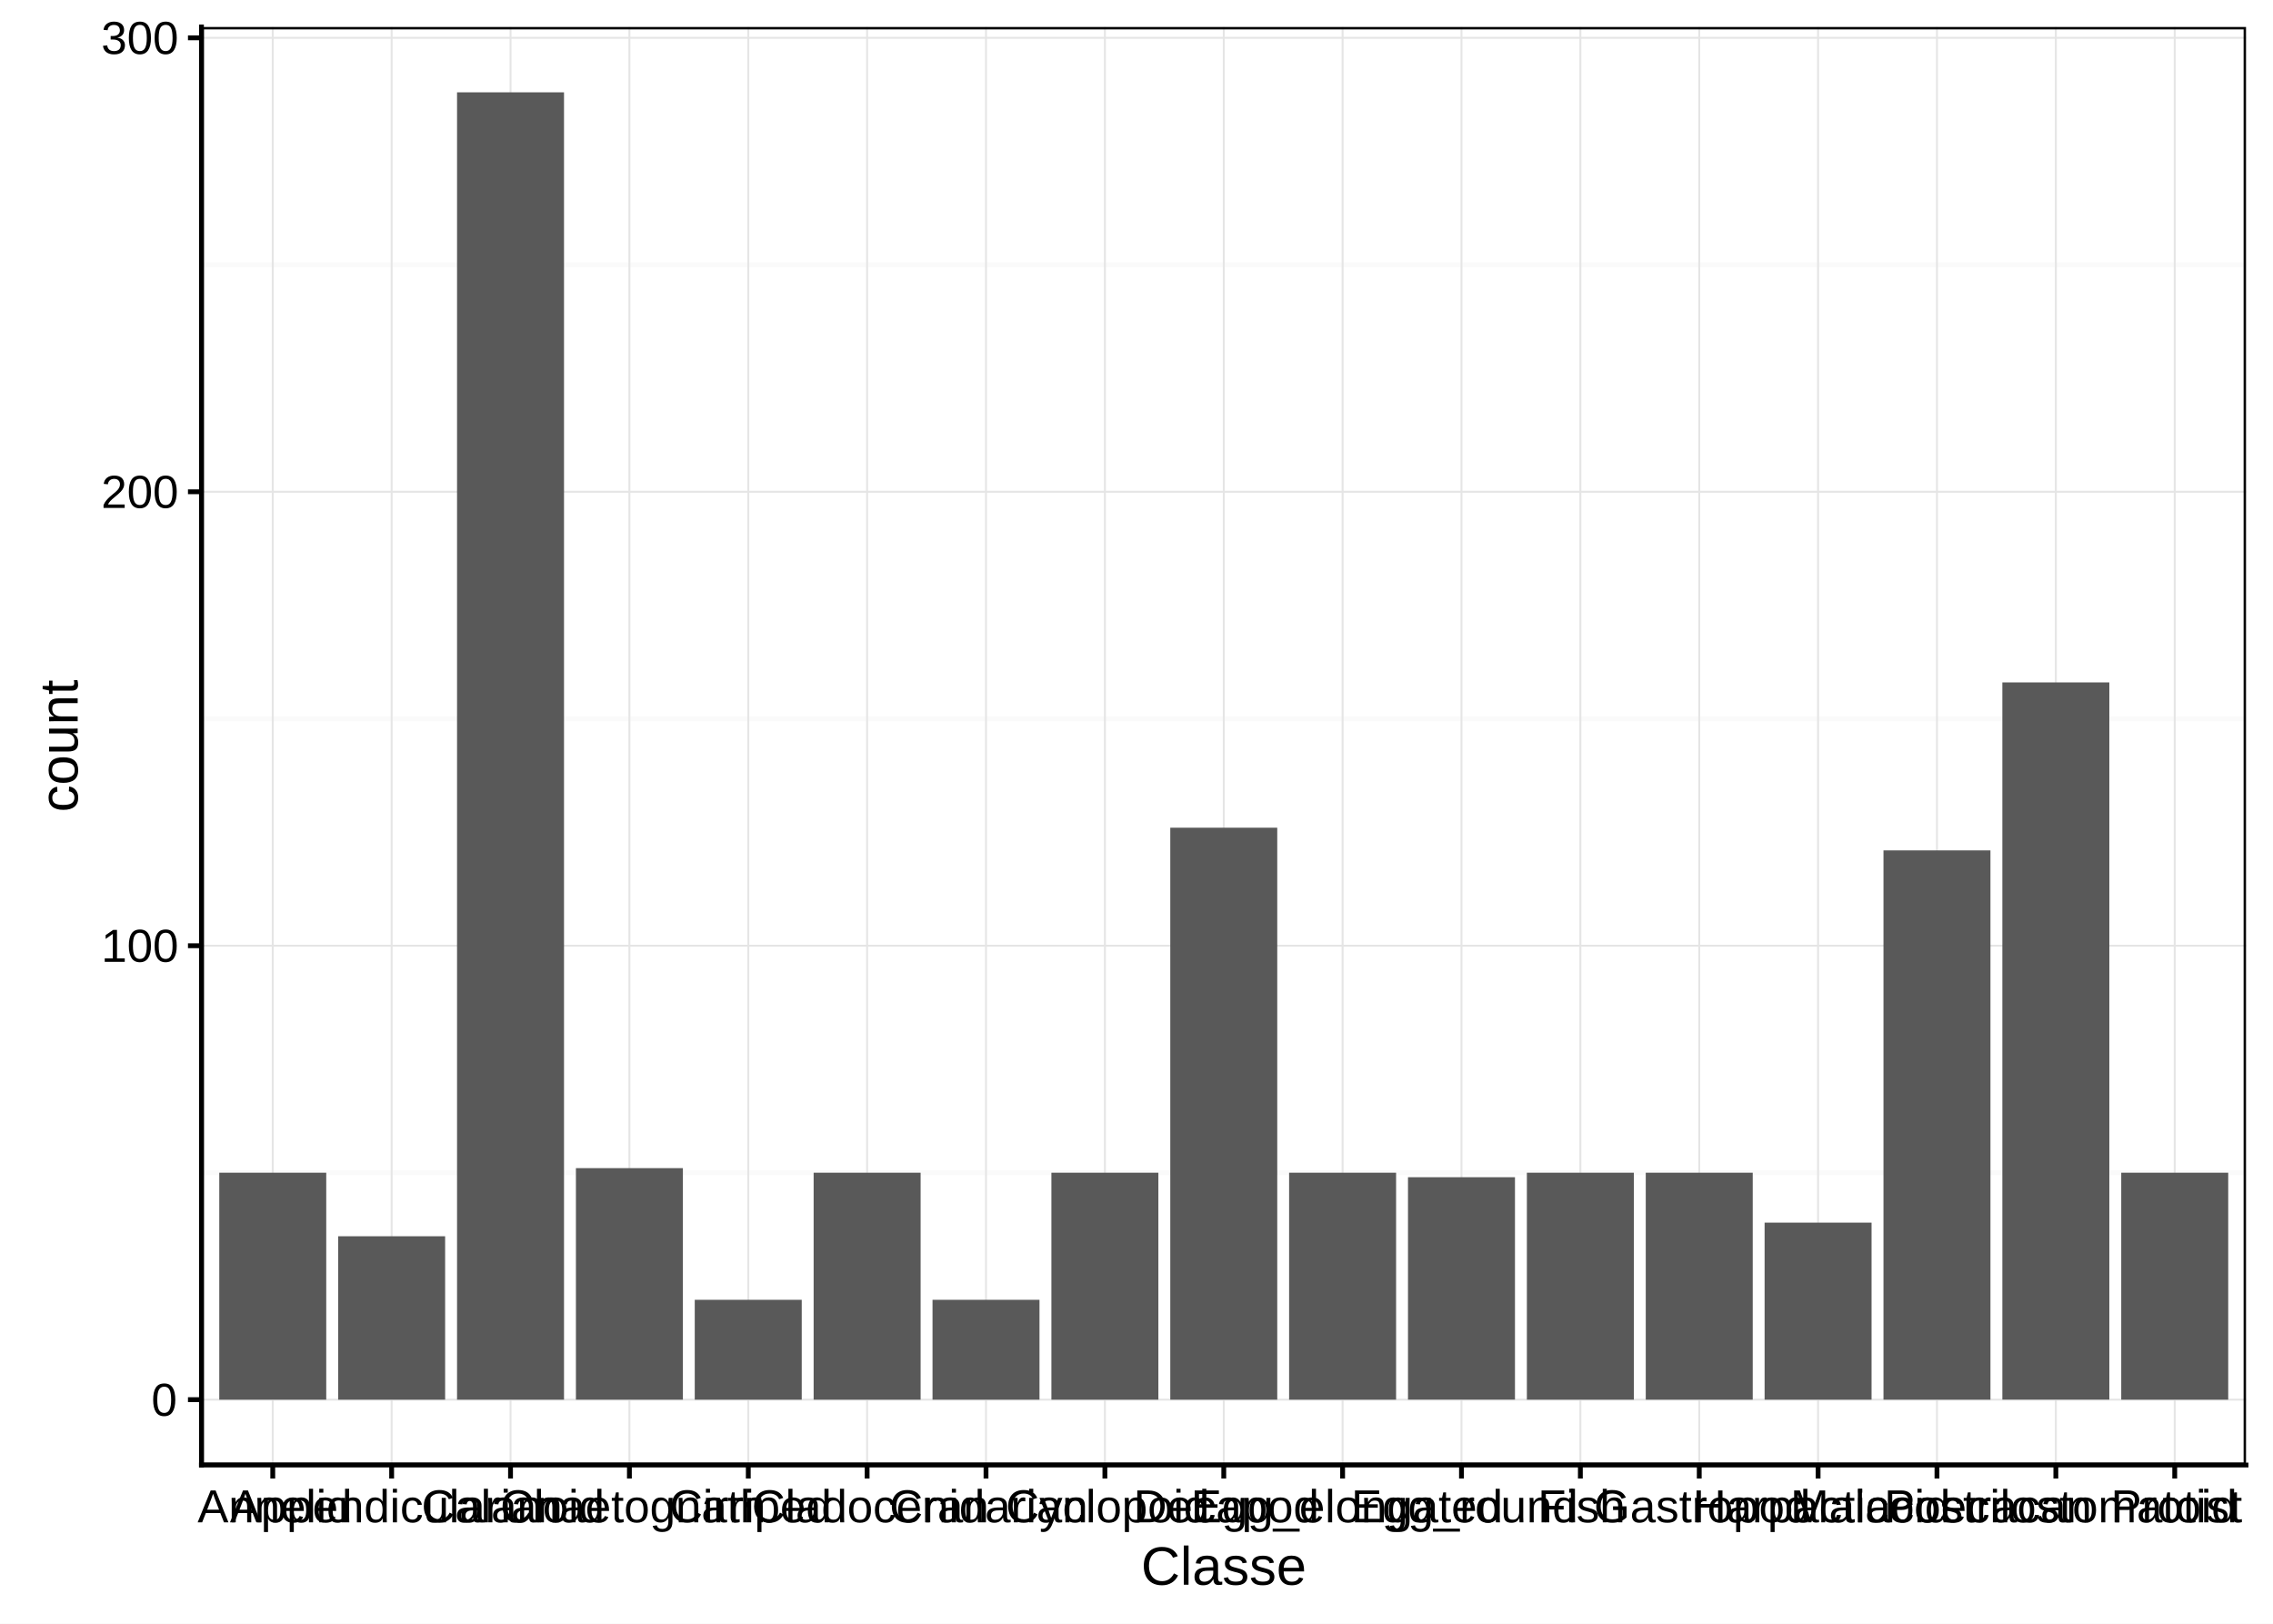
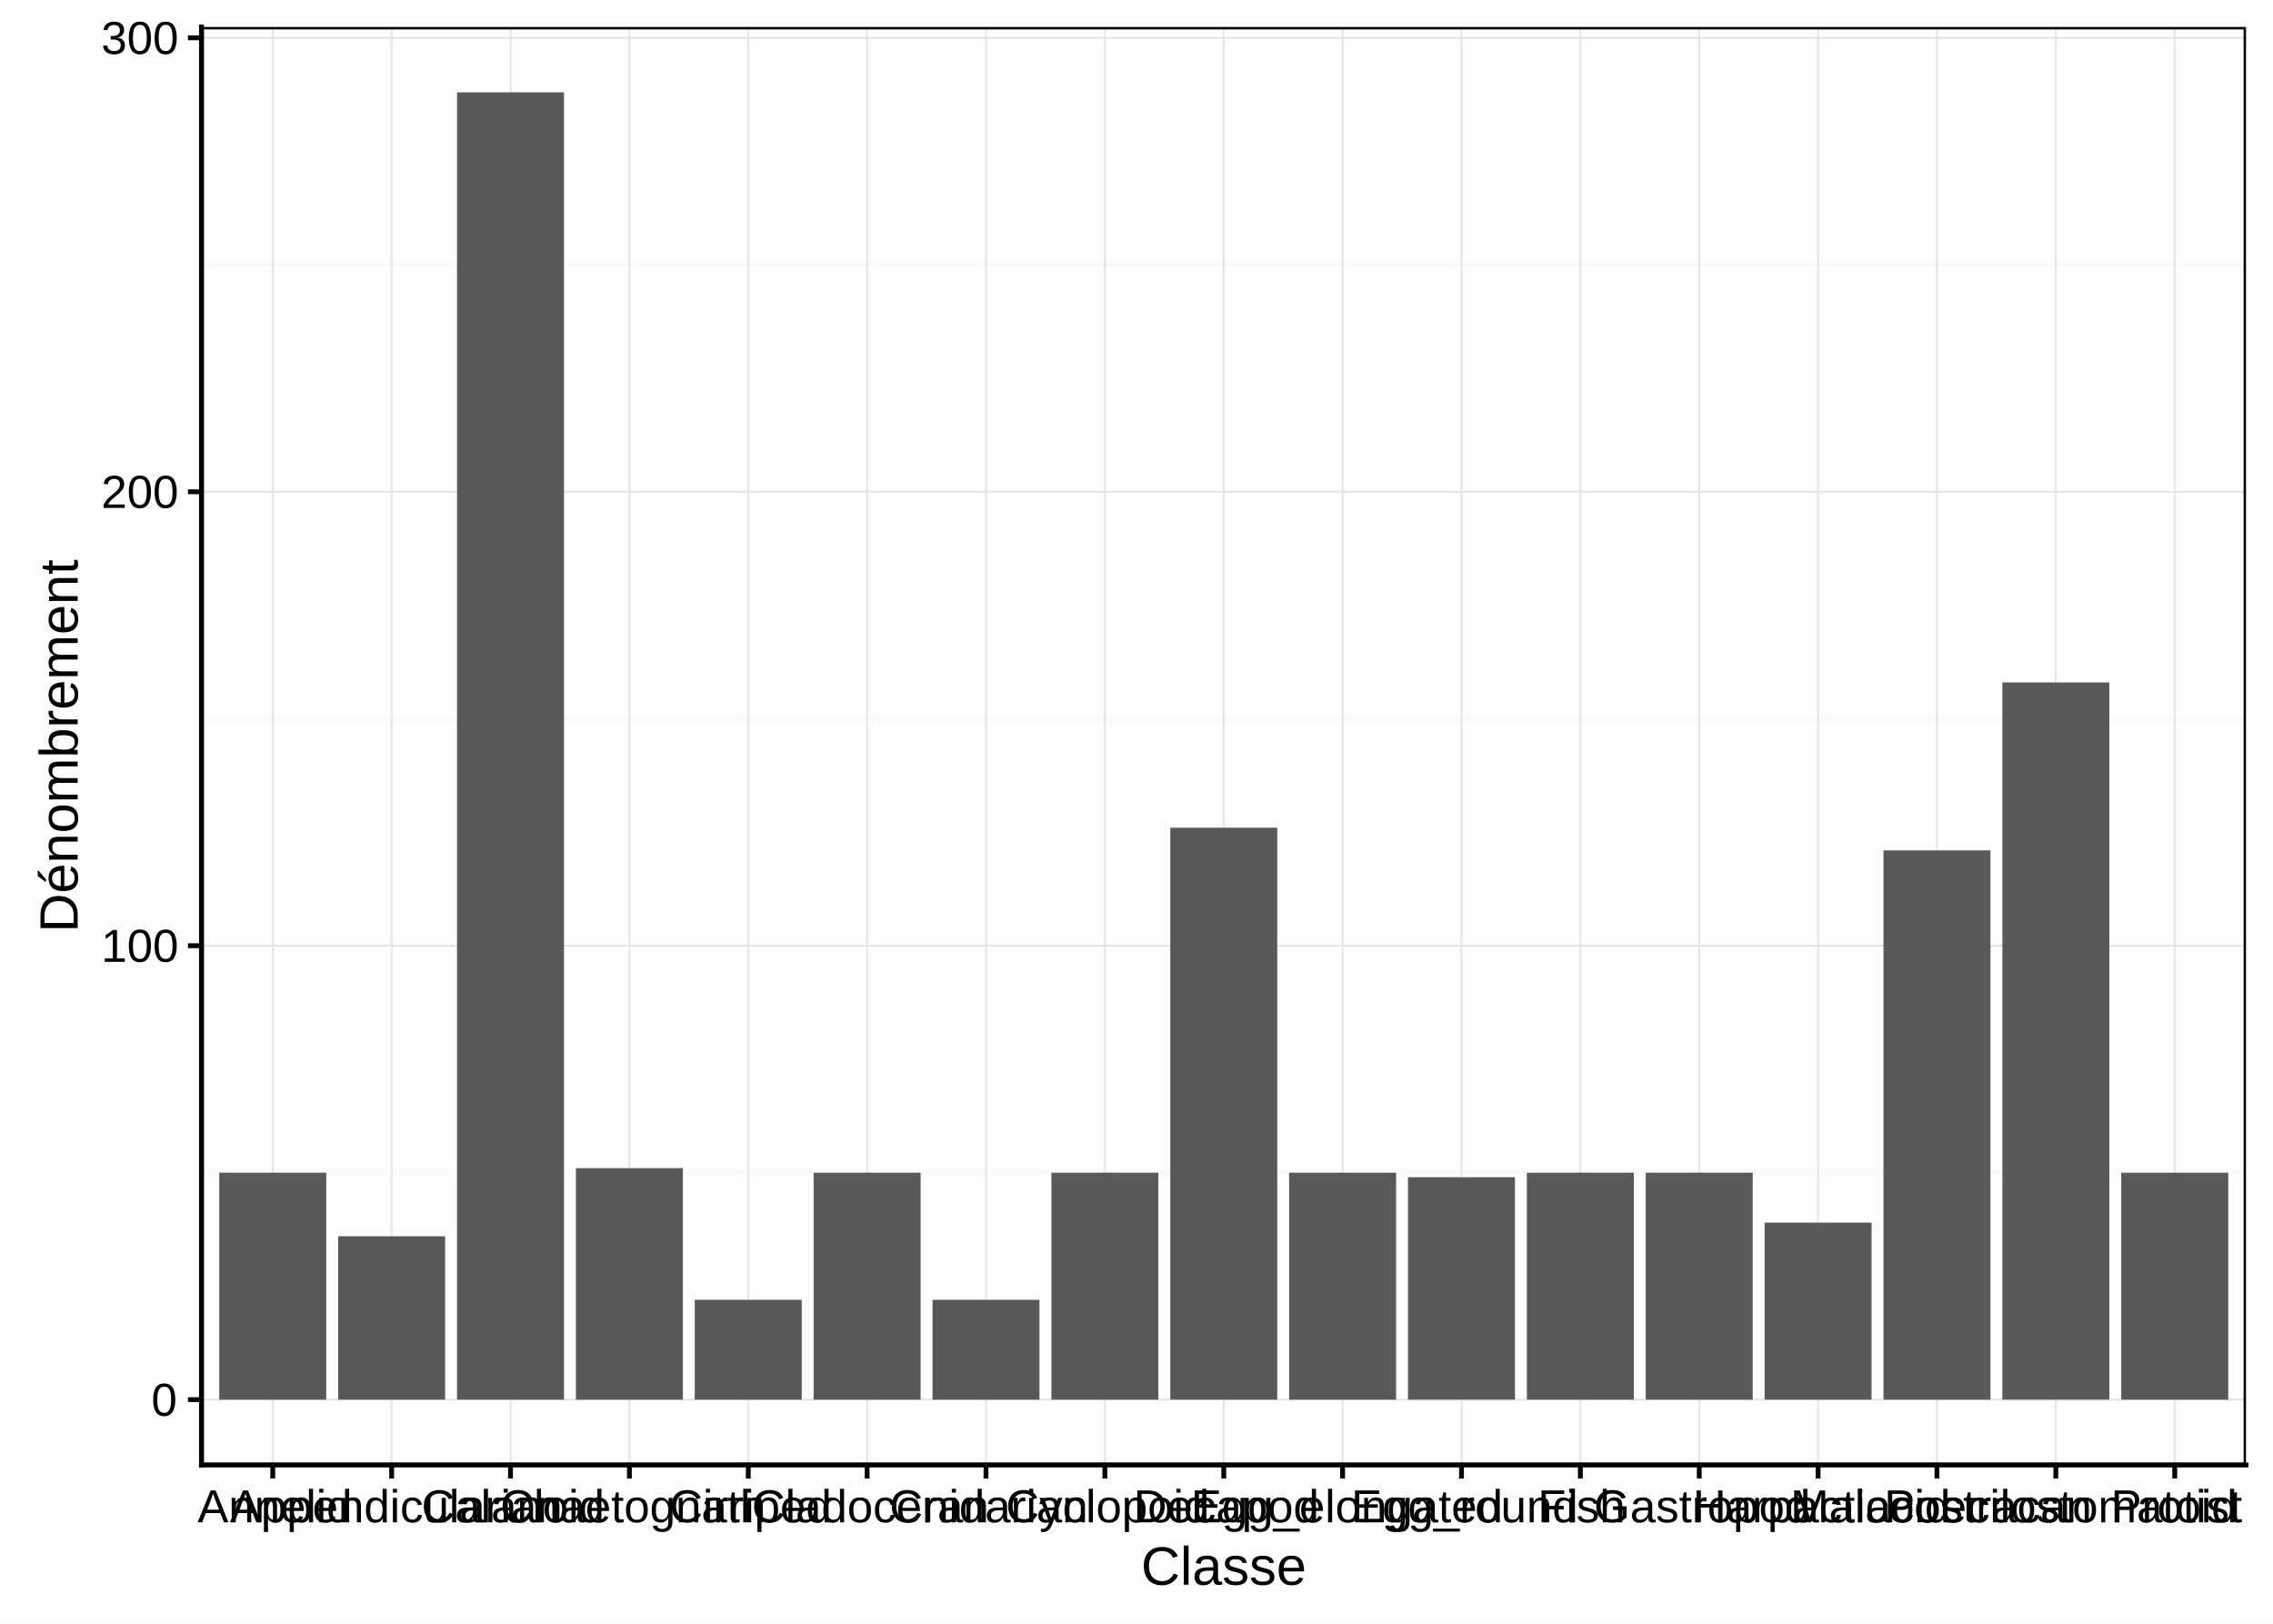
<svg xmlns="http://www.w3.org/2000/svg" viewBox="0 0 504.00 360.00">
  <defs>
    <style type="text/css">
    line, polyline, path, rect, circle {
      fill: none;
      stroke: #000000;
      stroke-linecap: round;
      stroke-linejoin: round;
      stroke-miterlimit: 10.00;
    }
  </style>
  </defs>
  <rect width="100%" height="100%" style="stroke: none; fill: #FFFFFF;" />
  <rect x="0.00" y="0.00" width="504.00" height="360.00" style="stroke-width: 0.00; stroke: none;" />
  <defs>
    <clipPath id="cpNDQuNjcwM3w0OTguMDIyfDMyNC44MXw1Ljk3NzU4">
      <rect x="44.67" y="5.98" width="453.35" height="318.83" />
    </clipPath>
  </defs>
  <rect x="44.67" y="5.98" width="453.35" height="318.83" style="stroke-width: 0.00; stroke: none; fill: #FFFFFF;" clip-path="url(#cpNDQuNjcwM3w0OTguMDIyfDMyNC44MXw1Ljk3NzU4)" />
  <polyline points="44.67,260.00 498.02,260.00 " style="stroke-width: 1.07; stroke: #FAFAFA; stroke-linecap: butt;" clip-path="url(#cpNDQuNjcwM3w0OTguMDIyfDMyNC44MXw1Ljk3NzU4)" />
  <polyline points="44.67,159.36 498.02,159.36 " style="stroke-width: 1.07; stroke: #FAFAFA; stroke-linecap: butt;" clip-path="url(#cpNDQuNjcwM3w0OTguMDIyfDMyNC44MXw1Ljk3NzU4)" />
  <polyline points="44.67,58.71 498.02,58.71 " style="stroke-width: 1.07; stroke: #FAFAFA; stroke-linecap: butt;" clip-path="url(#cpNDQuNjcwM3w0OTguMDIyfDMyNC44MXw1Ljk3NzU4)" />
  <polyline points="44.67,310.32 498.02,310.32 " style="stroke-width: 0.43; stroke: #E5E5E5; stroke-linecap: butt;" clip-path="url(#cpNDQuNjcwM3w0OTguMDIyfDMyNC44MXw1Ljk3NzU4)" />
  <polyline points="44.67,209.68 498.02,209.68 " style="stroke-width: 0.43; stroke: #E5E5E5; stroke-linecap: butt;" clip-path="url(#cpNDQuNjcwM3w0OTguMDIyfDMyNC44MXw1Ljk3NzU4)" />
  <polyline points="44.67,109.03 498.02,109.03 " style="stroke-width: 0.43; stroke: #E5E5E5; stroke-linecap: butt;" clip-path="url(#cpNDQuNjcwM3w0OTguMDIyfDMyNC44MXw1Ljk3NzU4)" />
  <polyline points="44.67,8.39 498.02,8.39 " style="stroke-width: 0.43; stroke: #E5E5E5; stroke-linecap: butt;" clip-path="url(#cpNDQuNjcwM3w0OTguMDIyfDMyNC44MXw1Ljk3NzU4)" />
  <polyline points="60.48,324.81 60.48,5.98 " style="stroke-width: 0.43; stroke: #E5E5E5; stroke-linecap: butt;" clip-path="url(#cpNDQuNjcwM3w0OTguMDIyfDMyNC44MXw1Ljk3NzU4)" />
  <polyline points="86.84,324.81 86.84,5.98 " style="stroke-width: 0.43; stroke: #E5E5E5; stroke-linecap: butt;" clip-path="url(#cpNDQuNjcwM3w0OTguMDIyfDMyNC44MXw1Ljk3NzU4)" />
  <polyline points="113.20,324.81 113.20,5.98 " style="stroke-width: 0.43; stroke: #E5E5E5; stroke-linecap: butt;" clip-path="url(#cpNDQuNjcwM3w0OTguMDIyfDMyNC44MXw1Ljk3NzU4)" />
  <polyline points="139.56,324.81 139.56,5.98 " style="stroke-width: 0.43; stroke: #E5E5E5; stroke-linecap: butt;" clip-path="url(#cpNDQuNjcwM3w0OTguMDIyfDMyNC44MXw1Ljk3NzU4)" />
  <polyline points="165.92,324.81 165.92,5.98 " style="stroke-width: 0.43; stroke: #E5E5E5; stroke-linecap: butt;" clip-path="url(#cpNDQuNjcwM3w0OTguMDIyfDMyNC44MXw1Ljk3NzU4)" />
  <polyline points="192.27,324.81 192.27,5.98 " style="stroke-width: 0.43; stroke: #E5E5E5; stroke-linecap: butt;" clip-path="url(#cpNDQuNjcwM3w0OTguMDIyfDMyNC44MXw1Ljk3NzU4)" />
  <polyline points="218.63,324.81 218.63,5.98 " style="stroke-width: 0.43; stroke: #E5E5E5; stroke-linecap: butt;" clip-path="url(#cpNDQuNjcwM3w0OTguMDIyfDMyNC44MXw1Ljk3NzU4)" />
  <polyline points="244.99,324.81 244.99,5.98 " style="stroke-width: 0.43; stroke: #E5E5E5; stroke-linecap: butt;" clip-path="url(#cpNDQuNjcwM3w0OTguMDIyfDMyNC44MXw1Ljk3NzU4)" />
  <polyline points="271.35,324.81 271.35,5.98 " style="stroke-width: 0.43; stroke: #E5E5E5; stroke-linecap: butt;" clip-path="url(#cpNDQuNjcwM3w0OTguMDIyfDMyNC44MXw1Ljk3NzU4)" />
  <polyline points="297.70,324.81 297.70,5.98 " style="stroke-width: 0.43; stroke: #E5E5E5; stroke-linecap: butt;" clip-path="url(#cpNDQuNjcwM3w0OTguMDIyfDMyNC44MXw1Ljk3NzU4)" />
  <polyline points="324.06,324.81 324.06,5.98 " style="stroke-width: 0.43; stroke: #E5E5E5; stroke-linecap: butt;" clip-path="url(#cpNDQuNjcwM3w0OTguMDIyfDMyNC44MXw1Ljk3NzU4)" />
  <polyline points="350.42,324.81 350.42,5.98 " style="stroke-width: 0.43; stroke: #E5E5E5; stroke-linecap: butt;" clip-path="url(#cpNDQuNjcwM3w0OTguMDIyfDMyNC44MXw1Ljk3NzU4)" />
  <polyline points="376.78,324.81 376.78,5.98 " style="stroke-width: 0.43; stroke: #E5E5E5; stroke-linecap: butt;" clip-path="url(#cpNDQuNjcwM3w0OTguMDIyfDMyNC44MXw1Ljk3NzU4)" />
  <polyline points="403.13,324.81 403.13,5.98 " style="stroke-width: 0.43; stroke: #E5E5E5; stroke-linecap: butt;" clip-path="url(#cpNDQuNjcwM3w0OTguMDIyfDMyNC44MXw1Ljk3NzU4)" />
  <polyline points="429.49,324.81 429.49,5.98 " style="stroke-width: 0.43; stroke: #E5E5E5; stroke-linecap: butt;" clip-path="url(#cpNDQuNjcwM3w0OTguMDIyfDMyNC44MXw1Ljk3NzU4)" />
  <polyline points="455.85,324.81 455.85,5.98 " style="stroke-width: 0.43; stroke: #E5E5E5; stroke-linecap: butt;" clip-path="url(#cpNDQuNjcwM3w0OTguMDIyfDMyNC44MXw1Ljk3NzU4)" />
  <polyline points="482.21,324.81 482.21,5.98 " style="stroke-width: 0.43; stroke: #E5E5E5; stroke-linecap: butt;" clip-path="url(#cpNDQuNjcwM3w0OTguMDIyfDMyNC44MXw1Ljk3NzU4)" />
  <rect x="48.62" y="260.00" width="23.72" height="50.32" style="stroke-width: 1.07; stroke: none; stroke-linecap: butt; fill: #595959;" clip-path="url(#cpNDQuNjcwM3w0OTguMDIyfDMyNC44MXw1Ljk3NzU4)" />
  <rect x="74.98" y="274.09" width="23.72" height="36.23" style="stroke-width: 1.07; stroke: none; stroke-linecap: butt; fill: #595959;" clip-path="url(#cpNDQuNjcwM3w0OTguMDIyfDMyNC44MXw1Ljk3NzU4)" />
  <rect x="101.34" y="20.47" width="23.72" height="289.85" style="stroke-width: 1.07; stroke: none; stroke-linecap: butt; fill: #595959;" clip-path="url(#cpNDQuNjcwM3w0OTguMDIyfDMyNC44MXw1Ljk3NzU4)" />
  <rect x="127.70" y="258.99" width="23.72" height="51.33" style="stroke-width: 1.07; stroke: none; stroke-linecap: butt; fill: #595959;" clip-path="url(#cpNDQuNjcwM3w0OTguMDIyfDMyNC44MXw1Ljk3NzU4)" />
  <rect x="154.05" y="288.18" width="23.72" height="22.14" style="stroke-width: 1.07; stroke: none; stroke-linecap: butt; fill: #595959;" clip-path="url(#cpNDQuNjcwM3w0OTguMDIyfDMyNC44MXw1Ljk3NzU4)" />
  <rect x="180.41" y="260.00" width="23.72" height="50.32" style="stroke-width: 1.07; stroke: none; stroke-linecap: butt; fill: #595959;" clip-path="url(#cpNDQuNjcwM3w0OTguMDIyfDMyNC44MXw1Ljk3NzU4)" />
  <rect x="206.77" y="288.18" width="23.72" height="22.14" style="stroke-width: 1.07; stroke: none; stroke-linecap: butt; fill: #595959;" clip-path="url(#cpNDQuNjcwM3w0OTguMDIyfDMyNC44MXw1Ljk3NzU4)" />
  <rect x="233.13" y="260.00" width="23.72" height="50.32" style="stroke-width: 1.07; stroke: none; stroke-linecap: butt; fill: #595959;" clip-path="url(#cpNDQuNjcwM3w0OTguMDIyfDMyNC44MXw1Ljk3NzU4)" />
  <rect x="259.49" y="183.51" width="23.72" height="126.81" style="stroke-width: 1.07; stroke: none; stroke-linecap: butt; fill: #595959;" clip-path="url(#cpNDQuNjcwM3w0OTguMDIyfDMyNC44MXw1Ljk3NzU4)" />
  <rect x="285.84" y="260.00" width="23.72" height="50.32" style="stroke-width: 1.07; stroke: none; stroke-linecap: butt; fill: #595959;" clip-path="url(#cpNDQuNjcwM3w0OTguMDIyfDMyNC44MXw1Ljk3NzU4)" />
  <rect x="312.20" y="261.00" width="23.72" height="49.31" style="stroke-width: 1.07; stroke: none; stroke-linecap: butt; fill: #595959;" clip-path="url(#cpNDQuNjcwM3w0OTguMDIyfDMyNC44MXw1Ljk3NzU4)" />
  <rect x="338.56" y="260.00" width="23.72" height="50.32" style="stroke-width: 1.07; stroke: none; stroke-linecap: butt; fill: #595959;" clip-path="url(#cpNDQuNjcwM3w0OTguMDIyfDMyNC44MXw1Ljk3NzU4)" />
  <rect x="364.92" y="260.00" width="23.72" height="50.32" style="stroke-width: 1.07; stroke: none; stroke-linecap: butt; fill: #595959;" clip-path="url(#cpNDQuNjcwM3w0OTguMDIyfDMyNC44MXw1Ljk3NzU4)" />
  <rect x="391.27" y="271.07" width="23.72" height="39.25" style="stroke-width: 1.07; stroke: none; stroke-linecap: butt; fill: #595959;" clip-path="url(#cpNDQuNjcwM3w0OTguMDIyfDMyNC44MXw1Ljk3NzU4)" />
  <rect x="417.63" y="188.54" width="23.72" height="121.78" style="stroke-width: 1.07; stroke: none; stroke-linecap: butt; fill: #595959;" clip-path="url(#cpNDQuNjcwM3w0OTguMDIyfDMyNC44MXw1Ljk3NzU4)" />
  <rect x="443.99" y="151.30" width="23.72" height="159.01" style="stroke-width: 1.07; stroke: none; stroke-linecap: butt; fill: #595959;" clip-path="url(#cpNDQuNjcwM3w0OTguMDIyfDMyNC44MXw1Ljk3NzU4)" />
  <rect x="470.35" y="260.00" width="23.72" height="50.32" style="stroke-width: 1.07; stroke: none; stroke-linecap: butt; fill: #595959;" clip-path="url(#cpNDQuNjcwM3w0OTguMDIyfDMyNC44MXw1Ljk3NzU4)" />
  <rect x="44.67" y="5.98" width="453.35" height="318.83" style="stroke-width: 1.07;" clip-path="url(#cpNDQuNjcwM3w0OTguMDIyfDMyNC44MXw1Ljk3NzU4)" />
  <defs>
    <clipPath id="cpMHw1MDR8MzYwfDA=">
      <rect x="0.00" y="0.00" width="504.00" height="360.00" />
    </clipPath>
  </defs>
  <polyline points="44.67,324.81 44.67,5.98 " style="stroke-width: 1.07; stroke-linecap: square;" clip-path="url(#cpMHw1MDR8MzYwfDA=)" />
  <g clip-path="url(#cpMHw1MDR8MzYwfDA=)">
    <text x="33.56" y="313.90" style="font-size: 10.28px; font-family: Arial;" textLength="5.56px" lengthAdjust="spacingAndGlyphs">0</text>
  </g>
  <g clip-path="url(#cpMHw1MDR8MzYwfDA=)">
    <text x="22.44" y="213.25" style="font-size: 10.28px; font-family: Arial;" textLength="16.68px" lengthAdjust="spacingAndGlyphs">100</text>
  </g>
  <g clip-path="url(#cpMHw1MDR8MzYwfDA=)">
    <text x="22.44" y="112.61" style="font-size: 10.28px; font-family: Arial;" textLength="16.68px" lengthAdjust="spacingAndGlyphs">200</text>
  </g>
  <g clip-path="url(#cpMHw1MDR8MzYwfDA=)">
    <text x="22.44" y="11.97" style="font-size: 10.28px; font-family: Arial;" textLength="16.68px" lengthAdjust="spacingAndGlyphs">300</text>
  </g>
  <polyline points="41.68,310.32 44.67,310.32 " style="stroke-width: 1.07; stroke-linecap: butt;" clip-path="url(#cpMHw1MDR8MzYwfDA=)" />
  <polyline points="41.68,209.68 44.67,209.68 " style="stroke-width: 1.07; stroke-linecap: butt;" clip-path="url(#cpMHw1MDR8MzYwfDA=)" />
  <polyline points="41.68,109.03 44.67,109.03 " style="stroke-width: 1.07; stroke-linecap: butt;" clip-path="url(#cpMHw1MDR8MzYwfDA=)" />
  <polyline points="41.68,8.39 44.67,8.39 " style="stroke-width: 1.07; stroke-linecap: butt;" clip-path="url(#cpMHw1MDR8MzYwfDA=)" />
  <polyline points="44.67,324.81 498.02,324.81 " style="stroke-width: 1.07; stroke-linecap: square;" clip-path="url(#cpMHw1MDR8MzYwfDA=)" />
  <polyline points="60.48,327.80 60.48,324.81 " style="stroke-width: 1.07; stroke-linecap: butt;" clip-path="url(#cpMHw1MDR8MzYwfDA=)" />
  <polyline points="86.84,327.80 86.84,324.81 " style="stroke-width: 1.07; stroke-linecap: butt;" clip-path="url(#cpMHw1MDR8MzYwfDA=)" />
  <polyline points="113.20,327.80 113.20,324.81 " style="stroke-width: 1.07; stroke-linecap: butt;" clip-path="url(#cpMHw1MDR8MzYwfDA=)" />
  <polyline points="139.56,327.80 139.56,324.81 " style="stroke-width: 1.07; stroke-linecap: butt;" clip-path="url(#cpMHw1MDR8MzYwfDA=)" />
  <polyline points="165.92,327.80 165.92,324.81 " style="stroke-width: 1.07; stroke-linecap: butt;" clip-path="url(#cpMHw1MDR8MzYwfDA=)" />
  <polyline points="192.27,327.80 192.27,324.81 " style="stroke-width: 1.07; stroke-linecap: butt;" clip-path="url(#cpMHw1MDR8MzYwfDA=)" />
  <polyline points="218.63,327.80 218.63,324.81 " style="stroke-width: 1.07; stroke-linecap: butt;" clip-path="url(#cpMHw1MDR8MzYwfDA=)" />
  <polyline points="244.99,327.80 244.99,324.81 " style="stroke-width: 1.07; stroke-linecap: butt;" clip-path="url(#cpMHw1MDR8MzYwfDA=)" />
  <polyline points="271.35,327.80 271.35,324.81 " style="stroke-width: 1.07; stroke-linecap: butt;" clip-path="url(#cpMHw1MDR8MzYwfDA=)" />
  <polyline points="297.70,327.80 297.70,324.81 " style="stroke-width: 1.07; stroke-linecap: butt;" clip-path="url(#cpMHw1MDR8MzYwfDA=)" />
  <polyline points="324.06,327.80 324.06,324.81 " style="stroke-width: 1.07; stroke-linecap: butt;" clip-path="url(#cpMHw1MDR8MzYwfDA=)" />
  <polyline points="350.42,327.80 350.42,324.81 " style="stroke-width: 1.07; stroke-linecap: butt;" clip-path="url(#cpMHw1MDR8MzYwfDA=)" />
  <polyline points="376.78,327.80 376.78,324.81 " style="stroke-width: 1.07; stroke-linecap: butt;" clip-path="url(#cpMHw1MDR8MzYwfDA=)" />
  <polyline points="403.13,327.80 403.13,324.81 " style="stroke-width: 1.07; stroke-linecap: butt;" clip-path="url(#cpMHw1MDR8MzYwfDA=)" />
  <polyline points="429.49,327.80 429.49,324.81 " style="stroke-width: 1.07; stroke-linecap: butt;" clip-path="url(#cpMHw1MDR8MzYwfDA=)" />
  <polyline points="455.85,327.80 455.85,324.81 " style="stroke-width: 1.07; stroke-linecap: butt;" clip-path="url(#cpMHw1MDR8MzYwfDA=)" />
  <polyline points="482.21,327.80 482.21,324.81 " style="stroke-width: 1.07; stroke-linecap: butt;" clip-path="url(#cpMHw1MDR8MzYwfDA=)" />
  <g clip-path="url(#cpMHw1MDR8MzYwfDA=)">
    <text x="43.81" y="337.52" style="font-size: 10.28px; font-family: Arial;" textLength="33.36px" lengthAdjust="spacingAndGlyphs">Annelid</text>
  </g>
  <g clip-path="url(#cpMHw1MDR8MzYwfDA=)">
    <text x="50.98" y="337.52" style="font-size: 10.28px; font-family: Arial;" textLength="71.72px" lengthAdjust="spacingAndGlyphs">Appendicularian</text>
  </g>
  <g clip-path="url(#cpMHw1MDR8MzYwfDA=)">
    <text x="93.46" y="337.52" style="font-size: 10.28px; font-family: Arial;" textLength="39.47px" lengthAdjust="spacingAndGlyphs">Calanoid</text>
  </g>
  <g clip-path="url(#cpMHw1MDR8MzYwfDA=)">
    <text x="110.92" y="337.52" style="font-size: 10.28px; font-family: Arial;" textLength="57.27px" lengthAdjust="spacingAndGlyphs">Chaetognath</text>
  </g>
  <g clip-path="url(#cpMHw1MDR8MzYwfDA=)">
    <text x="148.41" y="337.52" style="font-size: 10.28px; font-family: Arial;" textLength="35.01px" lengthAdjust="spacingAndGlyphs">Cirriped</text>
  </g>
  <g clip-path="url(#cpMHw1MDR8MzYwfDA=)">
    <text x="166.70" y="337.52" style="font-size: 10.28px; font-family: Arial;" textLength="51.14px" lengthAdjust="spacingAndGlyphs">Cladoceran</text>
  </g>
  <g clip-path="url(#cpMHw1MDR8MzYwfDA=)">
    <text x="197.23" y="337.52" style="font-size: 10.28px; font-family: Arial;" textLength="42.80px" lengthAdjust="spacingAndGlyphs">Cnidarian</text>
  </g>
  <g clip-path="url(#cpMHw1MDR8MzYwfDA=)">
    <text x="223.03" y="337.52" style="font-size: 10.28px; font-family: Arial;" textLength="43.91px" lengthAdjust="spacingAndGlyphs">Cyclopoid</text>
  </g>
  <g clip-path="url(#cpMHw1MDR8MzYwfDA=)">
    <text x="251.33" y="337.52" style="font-size: 10.28px; font-family: Arial;" textLength="40.03px" lengthAdjust="spacingAndGlyphs">Decapod</text>
  </g>
  <g clip-path="url(#cpMHw1MDR8MzYwfDA=)">
    <text x="264.06" y="337.52" style="font-size: 10.28px; font-family: Arial;" textLength="67.29px" lengthAdjust="spacingAndGlyphs">Egg_elongated</text>
  </g>
  <g clip-path="url(#cpMHw1MDR8MzYwfDA=)">
    <text x="299.60" y="337.52" style="font-size: 10.28px; font-family: Arial;" textLength="48.93px" lengthAdjust="spacingAndGlyphs">Egg_round</text>
  </g>
  <g clip-path="url(#cpMHw1MDR8MzYwfDA=)">
    <text x="340.97" y="337.52" style="font-size: 10.28px; font-family: Arial;" textLength="18.89px" lengthAdjust="spacingAndGlyphs">Fish</text>
  </g>
  <g clip-path="url(#cpMHw1MDR8MzYwfDA=)">
    <text x="353.43" y="337.52" style="font-size: 10.28px; font-family: Arial;" textLength="46.69px" lengthAdjust="spacingAndGlyphs">Gastropod</text>
  </g>
  <g clip-path="url(#cpMHw1MDR8MzYwfDA=)">
    <text x="375.34" y="337.52" style="font-size: 10.28px; font-family: Arial;" textLength="55.58px" lengthAdjust="spacingAndGlyphs">Harpacticoid</text>
  </g>
  <g clip-path="url(#cpMHw1MDR8MzYwfDA=)">
    <text x="396.98" y="337.52" style="font-size: 10.28px; font-family: Arial;" textLength="65.03px" lengthAdjust="spacingAndGlyphs">Malacostracan</text>
  </g>
  <g clip-path="url(#cpMHw1MDR8MzYwfDA=)">
    <text x="417.77" y="337.52" style="font-size: 10.28px; font-family: Arial;" textLength="76.15px" lengthAdjust="spacingAndGlyphs">Poecilostomatoid</text>
  </g>
  <g clip-path="url(#cpMHw1MDR8MzYwfDA=)">
    <text x="468.04" y="337.52" style="font-size: 10.28px; font-family: Arial;" textLength="28.34px" lengthAdjust="spacingAndGlyphs">Protist</text>
  </g>
  <g clip-path="url(#cpMHw1MDR8MzYwfDA=)">
    <text x="253.01" y="351.35" style="font-size: 12.00px; font-family: Arial;" textLength="36.68px" lengthAdjust="spacingAndGlyphs">Classe</text>
  </g>
  <g clip-path="url(#cpMHw1MDR8MzYwfDA=)">
-     <text transform="translate(17.22,180.07) rotate(-90)" style="font-size: 12.00px; font-family: Arial;" textLength="29.36px" lengthAdjust="spacingAndGlyphs">count</text>
+     <text transform="translate(17.22,206.75) rotate(-90)" style="font-size: 12.00px; font-family: Arial;" textLength="82.71px" lengthAdjust="spacingAndGlyphs">Dénombrement</text>
  </g>
</svg>
